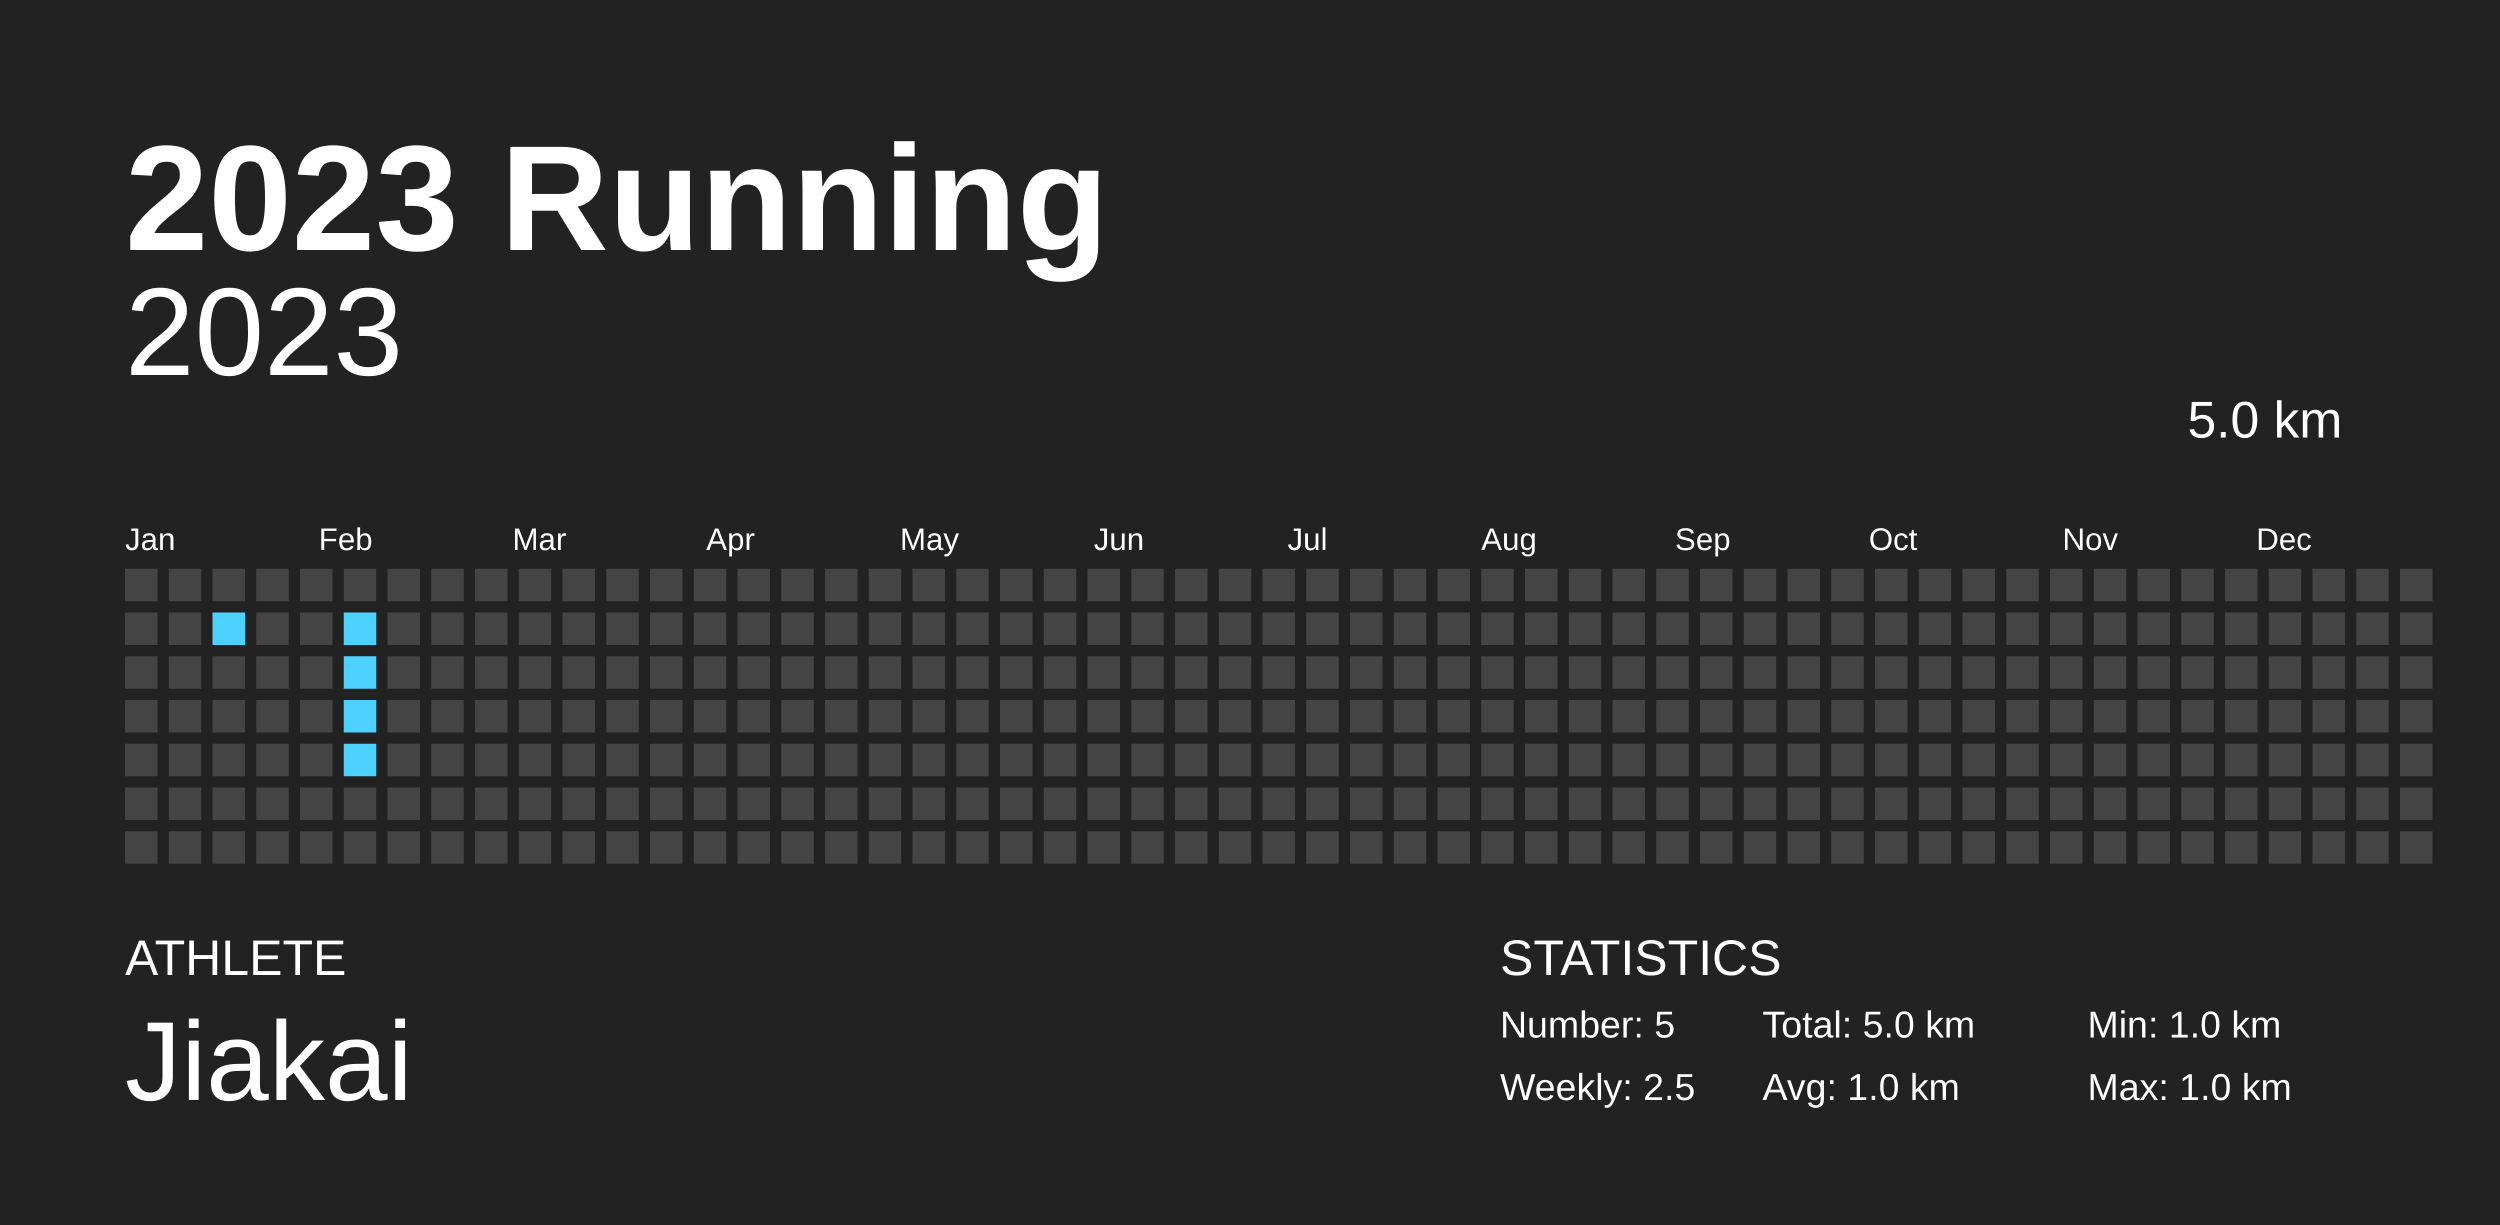
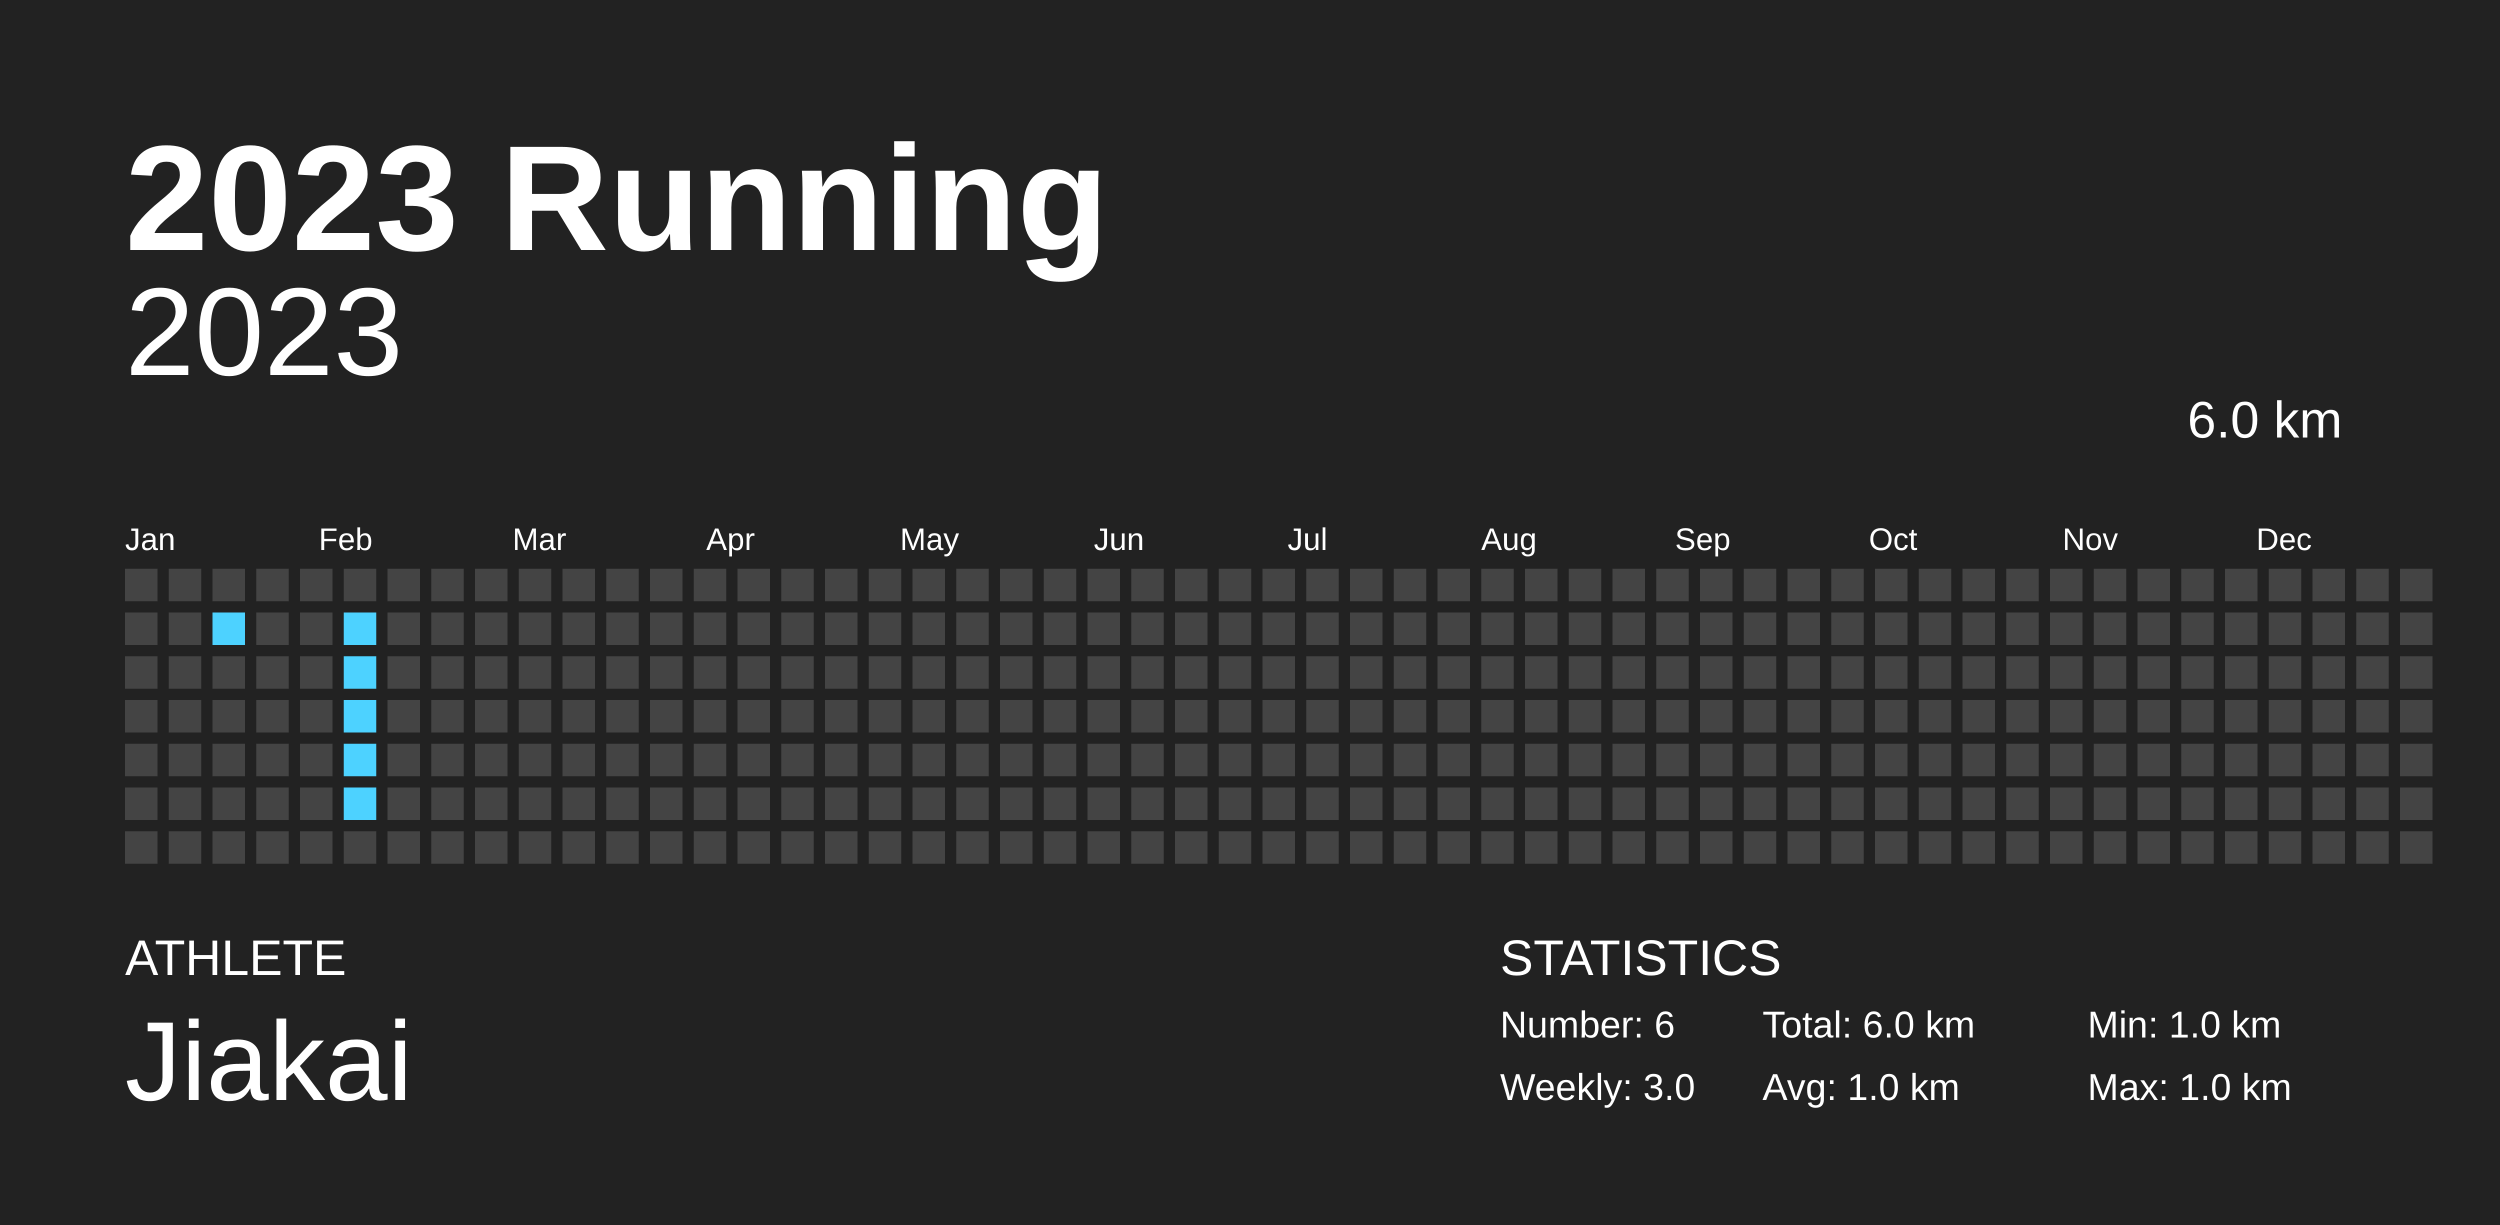
<svg xmlns="http://www.w3.org/2000/svg" baseProfile="full" height="98mm" version="1.1" viewBox="0,0,200,98" width="200mm">
  <defs />
  <rect fill="#222222" height="98" width="200" x="0" y="0" />
  <text fill="#FFFFFF" style="font-size:12px; font-family:Arial; font-weight:bold;" x="10" y="20">2023 Running</text>
  <text fill="#FFFFFF" style="font-size:4px; font-family:Arial" x="10" y="78">ATHLETE</text>
  <text fill="#FFFFFF" style="font-size:9px; font-family:Arial" x="10" y="88">Jiakai</text>
  <text fill="#FFFFFF" style="font-size:4px; font-family:Arial" x="120" y="78">STATISTICS</text>
-   <text fill="#FFFFFF" style="font-size:3px; font-family:Arial" x="120" y="83">Number: 5</text>
-   <text fill="#FFFFFF" style="font-size:3px; font-family:Arial" x="120" y="88">Weekly: 2.5</text>
-   <text fill="#FFFFFF" style="font-size:3px; font-family:Arial" x="141" y="83">Total: 5.0 km</text>
+   <text fill="#FFFFFF" style="font-size:3px; font-family:Arial" x="120" y="83">Number: 6</text>
+   <text fill="#FFFFFF" style="font-size:3px; font-family:Arial" x="120" y="88">Weekly: 3.0</text>
+   <text fill="#FFFFFF" style="font-size:3px; font-family:Arial" x="141" y="83">Total: 6.0 km</text>
  <text fill="#FFFFFF" style="font-size:3px; font-family:Arial" x="141" y="88">Avg: 1.0 km</text>
  <text fill="#FFFFFF" style="font-size:3px; font-family:Arial" x="167" y="83">Min: 1.0 km</text>
  <text fill="#FFFFFF" style="font-size:3px; font-family:Arial" x="167" y="88">Max: 1.0 km</text>
  <text alignment-baseline="hanging" fill="#FFFFFF" style="font-size:10.0px; font-family:Arial;" x="10" y="30">2023</text>
-   <text alignment-baseline="hanging" fill="#FFFFFF" style="font-size:4.125px; font-family:Arial;" x="175" y="35">5.0 km</text>
+   <text alignment-baseline="hanging" fill="#FFFFFF" style="font-size:4.125px; font-family:Arial;" x="175" y="35">6.0 km</text>
  <text fill="#FFFFFF" style="font-size:2.5px; font-family:Arial" x="10.0" y="44">Jan</text>
  <text fill="#FFFFFF" style="font-size:2.5px; font-family:Arial" x="25.5" y="44">Feb</text>
  <text fill="#FFFFFF" style="font-size:2.5px; font-family:Arial" x="41.0" y="44">Mar</text>
  <text fill="#FFFFFF" style="font-size:2.5px; font-family:Arial" x="56.5" y="44">Apr</text>
  <text fill="#FFFFFF" style="font-size:2.5px; font-family:Arial" x="72.0" y="44">May</text>
  <text fill="#FFFFFF" style="font-size:2.5px; font-family:Arial" x="87.5" y="44">Jun</text>
  <text fill="#FFFFFF" style="font-size:2.5px; font-family:Arial" x="103.0" y="44">Jul</text>
  <text fill="#FFFFFF" style="font-size:2.5px; font-family:Arial" x="118.5" y="44">Aug</text>
  <text fill="#FFFFFF" style="font-size:2.5px; font-family:Arial" x="134.0" y="44">Sep</text>
  <text fill="#FFFFFF" style="font-size:2.5px; font-family:Arial" x="149.5" y="44">Oct</text>
  <text fill="#FFFFFF" style="font-size:2.5px; font-family:Arial" x="165.0" y="44">Nov</text>
  <text fill="#FFFFFF" style="font-size:2.5px; font-family:Arial" x="180.5" y="44">Dec</text>
  <rect fill="#444444" height="2.6" width="2.6" x="10.0" y="45.5" />
  <rect fill="#444444" height="2.6" width="2.6" x="10.0" y="49.0" />
  <rect fill="#444444" height="2.6" width="2.6" x="10.0" y="52.5" />
  <rect fill="#444444" height="2.6" width="2.6" x="10.0" y="56.0" />
  <rect fill="#444444" height="2.6" width="2.6" x="10.0" y="59.5" />
  <rect fill="#444444" height="2.6" width="2.6" x="10.0" y="63.0" />
  <rect fill="#444444" height="2.6" width="2.6" x="10.0" y="66.5" />
  <rect fill="#444444" height="2.6" width="2.6" x="13.5" y="45.5" />
  <rect fill="#444444" height="2.6" width="2.6" x="13.5" y="49.0" />
  <rect fill="#444444" height="2.6" width="2.6" x="13.5" y="52.5" />
  <rect fill="#444444" height="2.6" width="2.6" x="13.5" y="56.0" />
  <rect fill="#444444" height="2.6" width="2.6" x="13.5" y="59.5" />
  <rect fill="#444444" height="2.6" width="2.6" x="13.5" y="63.0" />
  <rect fill="#444444" height="2.6" width="2.6" x="13.5" y="66.5" />
  <rect fill="#444444" height="2.6" width="2.6" x="17.0" y="45.5" />
  <rect fill="#4DD2FF" height="2.6" width="2.6" x="17.0" y="49.0" />
  <rect fill="#444444" height="2.6" width="2.6" x="17.0" y="52.5" />
  <rect fill="#444444" height="2.6" width="2.6" x="17.0" y="56.0" />
  <rect fill="#444444" height="2.6" width="2.6" x="17.0" y="59.5" />
  <rect fill="#444444" height="2.6" width="2.6" x="17.0" y="63.0" />
  <rect fill="#444444" height="2.6" width="2.6" x="17.0" y="66.5" />
  <rect fill="#444444" height="2.6" width="2.6" x="20.5" y="45.5" />
  <rect fill="#444444" height="2.6" width="2.6" x="20.5" y="49.0" />
  <rect fill="#444444" height="2.6" width="2.6" x="20.5" y="52.5" />
  <rect fill="#444444" height="2.6" width="2.6" x="20.5" y="56.0" />
  <rect fill="#444444" height="2.6" width="2.6" x="20.5" y="59.5" />
  <rect fill="#444444" height="2.6" width="2.6" x="20.5" y="63.0" />
  <rect fill="#444444" height="2.6" width="2.6" x="20.5" y="66.5" />
  <rect fill="#444444" height="2.6" width="2.6" x="24.0" y="45.5" />
  <rect fill="#444444" height="2.6" width="2.6" x="24.0" y="49.0" />
  <rect fill="#444444" height="2.6" width="2.6" x="24.0" y="52.5" />
  <rect fill="#444444" height="2.6" width="2.6" x="24.0" y="56.0" />
  <rect fill="#444444" height="2.6" width="2.6" x="24.0" y="59.5" />
  <rect fill="#444444" height="2.6" width="2.6" x="24.0" y="63.0" />
  <rect fill="#444444" height="2.6" width="2.6" x="24.0" y="66.5" />
  <rect fill="#444444" height="2.6" width="2.6" x="27.5" y="45.5" />
  <rect fill="#4DD2FF" height="2.6" width="2.6" x="27.5" y="49.0" />
  <rect fill="#4DD2FF" height="2.6" width="2.6" x="27.5" y="52.5" />
  <rect fill="#4DD2FF" height="2.6" width="2.6" x="27.5" y="56.0" />
  <rect fill="#4DD2FF" height="2.6" width="2.6" x="27.5" y="59.5" />
-   <rect fill="#444444" height="2.6" width="2.6" x="27.5" y="63.0" />
+   <rect fill="#4DD2FF" height="2.6" width="2.6" x="27.5" y="63.0" />
  <rect fill="#444444" height="2.6" width="2.6" x="27.5" y="66.5" />
  <rect fill="#444444" height="2.6" width="2.6" x="31.0" y="45.5" />
  <rect fill="#444444" height="2.6" width="2.6" x="31.0" y="49.0" />
  <rect fill="#444444" height="2.6" width="2.6" x="31.0" y="52.5" />
  <rect fill="#444444" height="2.6" width="2.6" x="31.0" y="56.0" />
  <rect fill="#444444" height="2.6" width="2.6" x="31.0" y="59.5" />
  <rect fill="#444444" height="2.6" width="2.6" x="31.0" y="63.0" />
  <rect fill="#444444" height="2.6" width="2.6" x="31.0" y="66.5" />
  <rect fill="#444444" height="2.6" width="2.6" x="34.5" y="45.5" />
  <rect fill="#444444" height="2.6" width="2.6" x="34.5" y="49.0" />
  <rect fill="#444444" height="2.6" width="2.6" x="34.5" y="52.5" />
  <rect fill="#444444" height="2.6" width="2.6" x="34.5" y="56.0" />
  <rect fill="#444444" height="2.6" width="2.6" x="34.5" y="59.5" />
  <rect fill="#444444" height="2.6" width="2.6" x="34.5" y="63.0" />
  <rect fill="#444444" height="2.6" width="2.6" x="34.5" y="66.5" />
  <rect fill="#444444" height="2.6" width="2.6" x="38.0" y="45.5" />
  <rect fill="#444444" height="2.6" width="2.6" x="38.0" y="49.0" />
  <rect fill="#444444" height="2.6" width="2.6" x="38.0" y="52.5" />
  <rect fill="#444444" height="2.6" width="2.6" x="38.0" y="56.0" />
  <rect fill="#444444" height="2.6" width="2.6" x="38.0" y="59.5" />
  <rect fill="#444444" height="2.6" width="2.6" x="38.0" y="63.0" />
  <rect fill="#444444" height="2.6" width="2.6" x="38.0" y="66.5" />
  <rect fill="#444444" height="2.6" width="2.6" x="41.5" y="45.5" />
  <rect fill="#444444" height="2.6" width="2.6" x="41.5" y="49.0" />
  <rect fill="#444444" height="2.6" width="2.6" x="41.5" y="52.5" />
  <rect fill="#444444" height="2.6" width="2.6" x="41.5" y="56.0" />
  <rect fill="#444444" height="2.6" width="2.6" x="41.5" y="59.5" />
  <rect fill="#444444" height="2.6" width="2.6" x="41.5" y="63.0" />
  <rect fill="#444444" height="2.6" width="2.6" x="41.5" y="66.5" />
  <rect fill="#444444" height="2.6" width="2.6" x="45.0" y="45.5" />
  <rect fill="#444444" height="2.6" width="2.6" x="45.0" y="49.0" />
  <rect fill="#444444" height="2.6" width="2.6" x="45.0" y="52.5" />
  <rect fill="#444444" height="2.6" width="2.6" x="45.0" y="56.0" />
  <rect fill="#444444" height="2.6" width="2.6" x="45.0" y="59.5" />
  <rect fill="#444444" height="2.6" width="2.6" x="45.0" y="63.0" />
  <rect fill="#444444" height="2.6" width="2.6" x="45.0" y="66.5" />
  <rect fill="#444444" height="2.6" width="2.6" x="48.5" y="45.5" />
  <rect fill="#444444" height="2.6" width="2.6" x="48.5" y="49.0" />
  <rect fill="#444444" height="2.6" width="2.6" x="48.5" y="52.5" />
  <rect fill="#444444" height="2.6" width="2.6" x="48.5" y="56.0" />
  <rect fill="#444444" height="2.6" width="2.6" x="48.5" y="59.5" />
  <rect fill="#444444" height="2.6" width="2.6" x="48.5" y="63.0" />
  <rect fill="#444444" height="2.6" width="2.6" x="48.5" y="66.5" />
  <rect fill="#444444" height="2.6" width="2.6" x="52.0" y="45.5" />
  <rect fill="#444444" height="2.6" width="2.6" x="52.0" y="49.0" />
  <rect fill="#444444" height="2.6" width="2.6" x="52.0" y="52.5" />
  <rect fill="#444444" height="2.6" width="2.6" x="52.0" y="56.0" />
  <rect fill="#444444" height="2.6" width="2.6" x="52.0" y="59.5" />
  <rect fill="#444444" height="2.6" width="2.6" x="52.0" y="63.0" />
  <rect fill="#444444" height="2.6" width="2.6" x="52.0" y="66.5" />
  <rect fill="#444444" height="2.6" width="2.6" x="55.5" y="45.5" />
  <rect fill="#444444" height="2.6" width="2.6" x="55.5" y="49.0" />
  <rect fill="#444444" height="2.6" width="2.6" x="55.5" y="52.5" />
  <rect fill="#444444" height="2.6" width="2.6" x="55.5" y="56.0" />
  <rect fill="#444444" height="2.6" width="2.6" x="55.5" y="59.5" />
  <rect fill="#444444" height="2.6" width="2.6" x="55.5" y="63.0" />
  <rect fill="#444444" height="2.6" width="2.6" x="55.5" y="66.5" />
  <rect fill="#444444" height="2.6" width="2.6" x="59.0" y="45.5" />
  <rect fill="#444444" height="2.6" width="2.6" x="59.0" y="49.0" />
  <rect fill="#444444" height="2.6" width="2.6" x="59.0" y="52.5" />
  <rect fill="#444444" height="2.6" width="2.6" x="59.0" y="56.0" />
  <rect fill="#444444" height="2.6" width="2.6" x="59.0" y="59.5" />
  <rect fill="#444444" height="2.6" width="2.6" x="59.0" y="63.0" />
  <rect fill="#444444" height="2.6" width="2.6" x="59.0" y="66.5" />
  <rect fill="#444444" height="2.6" width="2.6" x="62.5" y="45.5" />
  <rect fill="#444444" height="2.6" width="2.6" x="62.5" y="49.0" />
  <rect fill="#444444" height="2.6" width="2.6" x="62.5" y="52.5" />
  <rect fill="#444444" height="2.6" width="2.6" x="62.5" y="56.0" />
  <rect fill="#444444" height="2.6" width="2.6" x="62.5" y="59.5" />
  <rect fill="#444444" height="2.6" width="2.6" x="62.5" y="63.0" />
  <rect fill="#444444" height="2.6" width="2.6" x="62.5" y="66.5" />
  <rect fill="#444444" height="2.6" width="2.6" x="66.0" y="45.5" />
  <rect fill="#444444" height="2.6" width="2.6" x="66.0" y="49.0" />
  <rect fill="#444444" height="2.6" width="2.6" x="66.0" y="52.5" />
  <rect fill="#444444" height="2.6" width="2.6" x="66.0" y="56.0" />
  <rect fill="#444444" height="2.6" width="2.6" x="66.0" y="59.5" />
  <rect fill="#444444" height="2.6" width="2.6" x="66.0" y="63.0" />
  <rect fill="#444444" height="2.6" width="2.6" x="66.0" y="66.5" />
  <rect fill="#444444" height="2.6" width="2.6" x="69.5" y="45.5" />
  <rect fill="#444444" height="2.6" width="2.6" x="69.5" y="49.0" />
  <rect fill="#444444" height="2.6" width="2.6" x="69.5" y="52.5" />
  <rect fill="#444444" height="2.6" width="2.6" x="69.5" y="56.0" />
  <rect fill="#444444" height="2.6" width="2.6" x="69.5" y="59.5" />
  <rect fill="#444444" height="2.6" width="2.6" x="69.5" y="63.0" />
  <rect fill="#444444" height="2.6" width="2.6" x="69.5" y="66.5" />
  <rect fill="#444444" height="2.6" width="2.6" x="73.0" y="45.5" />
  <rect fill="#444444" height="2.6" width="2.6" x="73.0" y="49.0" />
  <rect fill="#444444" height="2.6" width="2.6" x="73.0" y="52.5" />
  <rect fill="#444444" height="2.6" width="2.6" x="73.0" y="56.0" />
  <rect fill="#444444" height="2.6" width="2.6" x="73.0" y="59.5" />
  <rect fill="#444444" height="2.6" width="2.6" x="73.0" y="63.0" />
  <rect fill="#444444" height="2.6" width="2.6" x="73.0" y="66.5" />
  <rect fill="#444444" height="2.6" width="2.6" x="76.5" y="45.5" />
  <rect fill="#444444" height="2.6" width="2.6" x="76.5" y="49.0" />
  <rect fill="#444444" height="2.6" width="2.6" x="76.5" y="52.5" />
  <rect fill="#444444" height="2.6" width="2.6" x="76.5" y="56.0" />
  <rect fill="#444444" height="2.6" width="2.6" x="76.5" y="59.5" />
  <rect fill="#444444" height="2.6" width="2.6" x="76.5" y="63.0" />
  <rect fill="#444444" height="2.6" width="2.6" x="76.5" y="66.5" />
  <rect fill="#444444" height="2.6" width="2.6" x="80.0" y="45.5" />
  <rect fill="#444444" height="2.6" width="2.6" x="80.0" y="49.0" />
  <rect fill="#444444" height="2.6" width="2.6" x="80.0" y="52.5" />
  <rect fill="#444444" height="2.6" width="2.6" x="80.0" y="56.0" />
  <rect fill="#444444" height="2.6" width="2.6" x="80.0" y="59.5" />
  <rect fill="#444444" height="2.6" width="2.6" x="80.0" y="63.0" />
  <rect fill="#444444" height="2.6" width="2.6" x="80.0" y="66.5" />
  <rect fill="#444444" height="2.6" width="2.6" x="83.5" y="45.5" />
  <rect fill="#444444" height="2.6" width="2.6" x="83.5" y="49.0" />
  <rect fill="#444444" height="2.6" width="2.6" x="83.5" y="52.5" />
  <rect fill="#444444" height="2.6" width="2.6" x="83.5" y="56.0" />
  <rect fill="#444444" height="2.6" width="2.6" x="83.5" y="59.5" />
  <rect fill="#444444" height="2.6" width="2.6" x="83.5" y="63.0" />
  <rect fill="#444444" height="2.6" width="2.6" x="83.5" y="66.5" />
  <rect fill="#444444" height="2.6" width="2.6" x="87.0" y="45.5" />
  <rect fill="#444444" height="2.6" width="2.6" x="87.0" y="49.0" />
  <rect fill="#444444" height="2.6" width="2.6" x="87.0" y="52.5" />
  <rect fill="#444444" height="2.6" width="2.6" x="87.0" y="56.0" />
  <rect fill="#444444" height="2.6" width="2.6" x="87.0" y="59.5" />
  <rect fill="#444444" height="2.6" width="2.6" x="87.0" y="63.0" />
  <rect fill="#444444" height="2.6" width="2.6" x="87.0" y="66.5" />
  <rect fill="#444444" height="2.6" width="2.6" x="90.5" y="45.5" />
  <rect fill="#444444" height="2.6" width="2.6" x="90.5" y="49.0" />
  <rect fill="#444444" height="2.6" width="2.6" x="90.5" y="52.5" />
  <rect fill="#444444" height="2.6" width="2.6" x="90.5" y="56.0" />
  <rect fill="#444444" height="2.6" width="2.6" x="90.5" y="59.5" />
  <rect fill="#444444" height="2.6" width="2.6" x="90.5" y="63.0" />
  <rect fill="#444444" height="2.6" width="2.6" x="90.5" y="66.5" />
  <rect fill="#444444" height="2.6" width="2.6" x="94.0" y="45.5" />
  <rect fill="#444444" height="2.6" width="2.6" x="94.0" y="49.0" />
  <rect fill="#444444" height="2.6" width="2.6" x="94.0" y="52.5" />
  <rect fill="#444444" height="2.6" width="2.6" x="94.0" y="56.0" />
  <rect fill="#444444" height="2.6" width="2.6" x="94.0" y="59.5" />
  <rect fill="#444444" height="2.6" width="2.6" x="94.0" y="63.0" />
  <rect fill="#444444" height="2.6" width="2.6" x="94.0" y="66.5" />
  <rect fill="#444444" height="2.6" width="2.6" x="97.5" y="45.5" />
  <rect fill="#444444" height="2.6" width="2.6" x="97.5" y="49.0" />
  <rect fill="#444444" height="2.6" width="2.6" x="97.5" y="52.5" />
  <rect fill="#444444" height="2.6" width="2.6" x="97.5" y="56.0" />
  <rect fill="#444444" height="2.6" width="2.6" x="97.5" y="59.5" />
  <rect fill="#444444" height="2.6" width="2.6" x="97.5" y="63.0" />
  <rect fill="#444444" height="2.6" width="2.6" x="97.5" y="66.5" />
  <rect fill="#444444" height="2.6" width="2.6" x="101.0" y="45.5" />
  <rect fill="#444444" height="2.6" width="2.6" x="101.0" y="49.0" />
  <rect fill="#444444" height="2.6" width="2.6" x="101.0" y="52.5" />
  <rect fill="#444444" height="2.6" width="2.6" x="101.0" y="56.0" />
  <rect fill="#444444" height="2.6" width="2.6" x="101.0" y="59.5" />
  <rect fill="#444444" height="2.6" width="2.6" x="101.0" y="63.0" />
  <rect fill="#444444" height="2.6" width="2.6" x="101.0" y="66.5" />
  <rect fill="#444444" height="2.6" width="2.6" x="104.5" y="45.5" />
  <rect fill="#444444" height="2.6" width="2.6" x="104.5" y="49.0" />
  <rect fill="#444444" height="2.6" width="2.6" x="104.5" y="52.5" />
  <rect fill="#444444" height="2.6" width="2.6" x="104.5" y="56.0" />
  <rect fill="#444444" height="2.6" width="2.6" x="104.5" y="59.5" />
  <rect fill="#444444" height="2.6" width="2.6" x="104.5" y="63.0" />
  <rect fill="#444444" height="2.6" width="2.6" x="104.5" y="66.5" />
  <rect fill="#444444" height="2.6" width="2.6" x="108.0" y="45.5" />
  <rect fill="#444444" height="2.6" width="2.6" x="108.0" y="49.0" />
  <rect fill="#444444" height="2.6" width="2.6" x="108.0" y="52.5" />
  <rect fill="#444444" height="2.6" width="2.6" x="108.0" y="56.0" />
  <rect fill="#444444" height="2.6" width="2.6" x="108.0" y="59.5" />
  <rect fill="#444444" height="2.6" width="2.6" x="108.0" y="63.0" />
  <rect fill="#444444" height="2.6" width="2.6" x="108.0" y="66.5" />
  <rect fill="#444444" height="2.6" width="2.6" x="111.5" y="45.5" />
  <rect fill="#444444" height="2.6" width="2.6" x="111.5" y="49.0" />
  <rect fill="#444444" height="2.6" width="2.6" x="111.5" y="52.5" />
  <rect fill="#444444" height="2.6" width="2.6" x="111.5" y="56.0" />
  <rect fill="#444444" height="2.6" width="2.6" x="111.5" y="59.5" />
  <rect fill="#444444" height="2.6" width="2.6" x="111.5" y="63.0" />
  <rect fill="#444444" height="2.6" width="2.6" x="111.5" y="66.5" />
  <rect fill="#444444" height="2.6" width="2.6" x="115.0" y="45.5" />
  <rect fill="#444444" height="2.6" width="2.6" x="115.0" y="49.0" />
  <rect fill="#444444" height="2.6" width="2.6" x="115.0" y="52.5" />
  <rect fill="#444444" height="2.6" width="2.6" x="115.0" y="56.0" />
  <rect fill="#444444" height="2.6" width="2.6" x="115.0" y="59.5" />
  <rect fill="#444444" height="2.6" width="2.6" x="115.0" y="63.0" />
  <rect fill="#444444" height="2.6" width="2.6" x="115.0" y="66.5" />
  <rect fill="#444444" height="2.6" width="2.6" x="118.5" y="45.5" />
  <rect fill="#444444" height="2.6" width="2.6" x="118.5" y="49.0" />
  <rect fill="#444444" height="2.6" width="2.6" x="118.5" y="52.5" />
  <rect fill="#444444" height="2.6" width="2.6" x="118.5" y="56.0" />
  <rect fill="#444444" height="2.6" width="2.6" x="118.5" y="59.5" />
  <rect fill="#444444" height="2.6" width="2.6" x="118.5" y="63.0" />
  <rect fill="#444444" height="2.6" width="2.6" x="118.5" y="66.5" />
  <rect fill="#444444" height="2.6" width="2.6" x="122.0" y="45.5" />
  <rect fill="#444444" height="2.6" width="2.6" x="122.0" y="49.0" />
  <rect fill="#444444" height="2.6" width="2.6" x="122.0" y="52.5" />
  <rect fill="#444444" height="2.6" width="2.6" x="122.0" y="56.0" />
  <rect fill="#444444" height="2.6" width="2.6" x="122.0" y="59.5" />
  <rect fill="#444444" height="2.6" width="2.6" x="122.0" y="63.0" />
  <rect fill="#444444" height="2.6" width="2.6" x="122.0" y="66.5" />
  <rect fill="#444444" height="2.6" width="2.6" x="125.5" y="45.5" />
  <rect fill="#444444" height="2.6" width="2.6" x="125.5" y="49.0" />
  <rect fill="#444444" height="2.6" width="2.6" x="125.5" y="52.5" />
  <rect fill="#444444" height="2.6" width="2.6" x="125.5" y="56.0" />
  <rect fill="#444444" height="2.6" width="2.6" x="125.5" y="59.5" />
  <rect fill="#444444" height="2.6" width="2.6" x="125.5" y="63.0" />
  <rect fill="#444444" height="2.6" width="2.6" x="125.5" y="66.5" />
  <rect fill="#444444" height="2.6" width="2.6" x="129.0" y="45.5" />
  <rect fill="#444444" height="2.6" width="2.6" x="129.0" y="49.0" />
  <rect fill="#444444" height="2.6" width="2.6" x="129.0" y="52.5" />
  <rect fill="#444444" height="2.6" width="2.6" x="129.0" y="56.0" />
  <rect fill="#444444" height="2.6" width="2.6" x="129.0" y="59.5" />
  <rect fill="#444444" height="2.6" width="2.6" x="129.0" y="63.0" />
  <rect fill="#444444" height="2.6" width="2.6" x="129.0" y="66.5" />
  <rect fill="#444444" height="2.6" width="2.6" x="132.5" y="45.5" />
  <rect fill="#444444" height="2.6" width="2.6" x="132.5" y="49.0" />
  <rect fill="#444444" height="2.6" width="2.6" x="132.5" y="52.5" />
  <rect fill="#444444" height="2.6" width="2.6" x="132.5" y="56.0" />
  <rect fill="#444444" height="2.6" width="2.6" x="132.5" y="59.5" />
  <rect fill="#444444" height="2.6" width="2.6" x="132.5" y="63.0" />
  <rect fill="#444444" height="2.6" width="2.6" x="132.5" y="66.5" />
  <rect fill="#444444" height="2.6" width="2.6" x="136.0" y="45.5" />
  <rect fill="#444444" height="2.6" width="2.6" x="136.0" y="49.0" />
  <rect fill="#444444" height="2.6" width="2.6" x="136.0" y="52.5" />
  <rect fill="#444444" height="2.6" width="2.6" x="136.0" y="56.0" />
  <rect fill="#444444" height="2.6" width="2.6" x="136.0" y="59.5" />
  <rect fill="#444444" height="2.6" width="2.6" x="136.0" y="63.0" />
  <rect fill="#444444" height="2.6" width="2.6" x="136.0" y="66.5" />
  <rect fill="#444444" height="2.6" width="2.6" x="139.5" y="45.5" />
  <rect fill="#444444" height="2.6" width="2.6" x="139.5" y="49.0" />
  <rect fill="#444444" height="2.6" width="2.6" x="139.5" y="52.5" />
  <rect fill="#444444" height="2.6" width="2.6" x="139.5" y="56.0" />
  <rect fill="#444444" height="2.6" width="2.6" x="139.5" y="59.5" />
  <rect fill="#444444" height="2.6" width="2.6" x="139.5" y="63.0" />
  <rect fill="#444444" height="2.6" width="2.6" x="139.5" y="66.5" />
  <rect fill="#444444" height="2.6" width="2.6" x="143.0" y="45.5" />
  <rect fill="#444444" height="2.6" width="2.6" x="143.0" y="49.0" />
  <rect fill="#444444" height="2.6" width="2.6" x="143.0" y="52.5" />
  <rect fill="#444444" height="2.6" width="2.6" x="143.0" y="56.0" />
  <rect fill="#444444" height="2.6" width="2.6" x="143.0" y="59.5" />
  <rect fill="#444444" height="2.6" width="2.6" x="143.0" y="63.0" />
  <rect fill="#444444" height="2.6" width="2.6" x="143.0" y="66.5" />
  <rect fill="#444444" height="2.6" width="2.6" x="146.5" y="45.5" />
  <rect fill="#444444" height="2.6" width="2.6" x="146.5" y="49.0" />
  <rect fill="#444444" height="2.6" width="2.6" x="146.5" y="52.5" />
  <rect fill="#444444" height="2.6" width="2.6" x="146.5" y="56.0" />
  <rect fill="#444444" height="2.6" width="2.6" x="146.5" y="59.5" />
  <rect fill="#444444" height="2.6" width="2.6" x="146.5" y="63.0" />
  <rect fill="#444444" height="2.6" width="2.6" x="146.5" y="66.5" />
  <rect fill="#444444" height="2.6" width="2.6" x="150.0" y="45.5" />
  <rect fill="#444444" height="2.6" width="2.6" x="150.0" y="49.0" />
  <rect fill="#444444" height="2.6" width="2.6" x="150.0" y="52.5" />
  <rect fill="#444444" height="2.6" width="2.6" x="150.0" y="56.0" />
  <rect fill="#444444" height="2.6" width="2.6" x="150.0" y="59.5" />
  <rect fill="#444444" height="2.6" width="2.6" x="150.0" y="63.0" />
  <rect fill="#444444" height="2.6" width="2.6" x="150.0" y="66.5" />
  <rect fill="#444444" height="2.6" width="2.6" x="153.5" y="45.5" />
  <rect fill="#444444" height="2.6" width="2.6" x="153.5" y="49.0" />
  <rect fill="#444444" height="2.6" width="2.6" x="153.5" y="52.5" />
  <rect fill="#444444" height="2.6" width="2.6" x="153.5" y="56.0" />
  <rect fill="#444444" height="2.6" width="2.6" x="153.5" y="59.5" />
  <rect fill="#444444" height="2.6" width="2.6" x="153.5" y="63.0" />
  <rect fill="#444444" height="2.6" width="2.6" x="153.5" y="66.5" />
  <rect fill="#444444" height="2.6" width="2.6" x="157.0" y="45.5" />
  <rect fill="#444444" height="2.6" width="2.6" x="157.0" y="49.0" />
  <rect fill="#444444" height="2.6" width="2.6" x="157.0" y="52.5" />
  <rect fill="#444444" height="2.6" width="2.6" x="157.0" y="56.0" />
  <rect fill="#444444" height="2.6" width="2.6" x="157.0" y="59.5" />
  <rect fill="#444444" height="2.6" width="2.6" x="157.0" y="63.0" />
  <rect fill="#444444" height="2.6" width="2.6" x="157.0" y="66.5" />
  <rect fill="#444444" height="2.6" width="2.6" x="160.5" y="45.5" />
  <rect fill="#444444" height="2.6" width="2.6" x="160.5" y="49.0" />
  <rect fill="#444444" height="2.6" width="2.6" x="160.5" y="52.5" />
  <rect fill="#444444" height="2.6" width="2.6" x="160.5" y="56.0" />
  <rect fill="#444444" height="2.6" width="2.6" x="160.5" y="59.5" />
  <rect fill="#444444" height="2.6" width="2.6" x="160.5" y="63.0" />
  <rect fill="#444444" height="2.6" width="2.6" x="160.5" y="66.5" />
  <rect fill="#444444" height="2.6" width="2.6" x="164.0" y="45.5" />
  <rect fill="#444444" height="2.6" width="2.6" x="164.0" y="49.0" />
  <rect fill="#444444" height="2.6" width="2.6" x="164.0" y="52.5" />
  <rect fill="#444444" height="2.6" width="2.6" x="164.0" y="56.0" />
  <rect fill="#444444" height="2.6" width="2.6" x="164.0" y="59.5" />
  <rect fill="#444444" height="2.6" width="2.6" x="164.0" y="63.0" />
  <rect fill="#444444" height="2.6" width="2.6" x="164.0" y="66.5" />
  <rect fill="#444444" height="2.6" width="2.6" x="167.5" y="45.5" />
  <rect fill="#444444" height="2.6" width="2.6" x="167.5" y="49.0" />
  <rect fill="#444444" height="2.6" width="2.6" x="167.5" y="52.5" />
  <rect fill="#444444" height="2.6" width="2.6" x="167.5" y="56.0" />
  <rect fill="#444444" height="2.6" width="2.6" x="167.5" y="59.5" />
  <rect fill="#444444" height="2.6" width="2.6" x="167.5" y="63.0" />
  <rect fill="#444444" height="2.6" width="2.6" x="167.5" y="66.5" />
  <rect fill="#444444" height="2.6" width="2.6" x="171.0" y="45.5" />
  <rect fill="#444444" height="2.6" width="2.6" x="171.0" y="49.0" />
  <rect fill="#444444" height="2.6" width="2.6" x="171.0" y="52.5" />
  <rect fill="#444444" height="2.6" width="2.6" x="171.0" y="56.0" />
  <rect fill="#444444" height="2.6" width="2.6" x="171.0" y="59.5" />
  <rect fill="#444444" height="2.6" width="2.6" x="171.0" y="63.0" />
  <rect fill="#444444" height="2.6" width="2.6" x="171.0" y="66.5" />
  <rect fill="#444444" height="2.6" width="2.6" x="174.5" y="45.5" />
  <rect fill="#444444" height="2.6" width="2.6" x="174.5" y="49.0" />
  <rect fill="#444444" height="2.6" width="2.6" x="174.5" y="52.5" />
  <rect fill="#444444" height="2.6" width="2.6" x="174.5" y="56.0" />
  <rect fill="#444444" height="2.6" width="2.6" x="174.5" y="59.5" />
  <rect fill="#444444" height="2.6" width="2.6" x="174.5" y="63.0" />
  <rect fill="#444444" height="2.6" width="2.6" x="174.5" y="66.5" />
  <rect fill="#444444" height="2.6" width="2.6" x="178.0" y="45.5" />
  <rect fill="#444444" height="2.6" width="2.6" x="178.0" y="49.0" />
  <rect fill="#444444" height="2.6" width="2.6" x="178.0" y="52.5" />
  <rect fill="#444444" height="2.6" width="2.6" x="178.0" y="56.0" />
  <rect fill="#444444" height="2.6" width="2.6" x="178.0" y="59.5" />
  <rect fill="#444444" height="2.6" width="2.6" x="178.0" y="63.0" />
  <rect fill="#444444" height="2.6" width="2.6" x="178.0" y="66.5" />
  <rect fill="#444444" height="2.6" width="2.6" x="181.5" y="45.5" />
  <rect fill="#444444" height="2.6" width="2.6" x="181.5" y="49.0" />
  <rect fill="#444444" height="2.6" width="2.6" x="181.5" y="52.5" />
  <rect fill="#444444" height="2.6" width="2.6" x="181.5" y="56.0" />
  <rect fill="#444444" height="2.6" width="2.6" x="181.5" y="59.5" />
  <rect fill="#444444" height="2.6" width="2.6" x="181.5" y="63.0" />
  <rect fill="#444444" height="2.6" width="2.6" x="181.5" y="66.5" />
  <rect fill="#444444" height="2.6" width="2.6" x="185.0" y="45.5" />
  <rect fill="#444444" height="2.6" width="2.6" x="185.0" y="49.0" />
  <rect fill="#444444" height="2.6" width="2.6" x="185.0" y="52.5" />
  <rect fill="#444444" height="2.6" width="2.6" x="185.0" y="56.0" />
  <rect fill="#444444" height="2.6" width="2.6" x="185.0" y="59.5" />
  <rect fill="#444444" height="2.6" width="2.6" x="185.0" y="63.0" />
  <rect fill="#444444" height="2.6" width="2.6" x="185.0" y="66.5" />
  <rect fill="#444444" height="2.6" width="2.6" x="188.5" y="45.5" />
  <rect fill="#444444" height="2.6" width="2.6" x="188.5" y="49.0" />
  <rect fill="#444444" height="2.6" width="2.6" x="188.5" y="52.5" />
  <rect fill="#444444" height="2.6" width="2.6" x="188.5" y="56.0" />
  <rect fill="#444444" height="2.6" width="2.6" x="188.5" y="59.5" />
  <rect fill="#444444" height="2.6" width="2.6" x="188.5" y="63.0" />
  <rect fill="#444444" height="2.6" width="2.6" x="188.5" y="66.5" />
  <rect fill="#444444" height="2.6" width="2.6" x="192.0" y="45.5" />
  <rect fill="#444444" height="2.6" width="2.6" x="192.0" y="49.0" />
  <rect fill="#444444" height="2.6" width="2.6" x="192.0" y="52.5" />
  <rect fill="#444444" height="2.6" width="2.6" x="192.0" y="56.0" />
  <rect fill="#444444" height="2.6" width="2.6" x="192.0" y="59.5" />
  <rect fill="#444444" height="2.6" width="2.6" x="192.0" y="63.0" />
  <rect fill="#444444" height="2.6" width="2.6" x="192.0" y="66.5" />
</svg>
